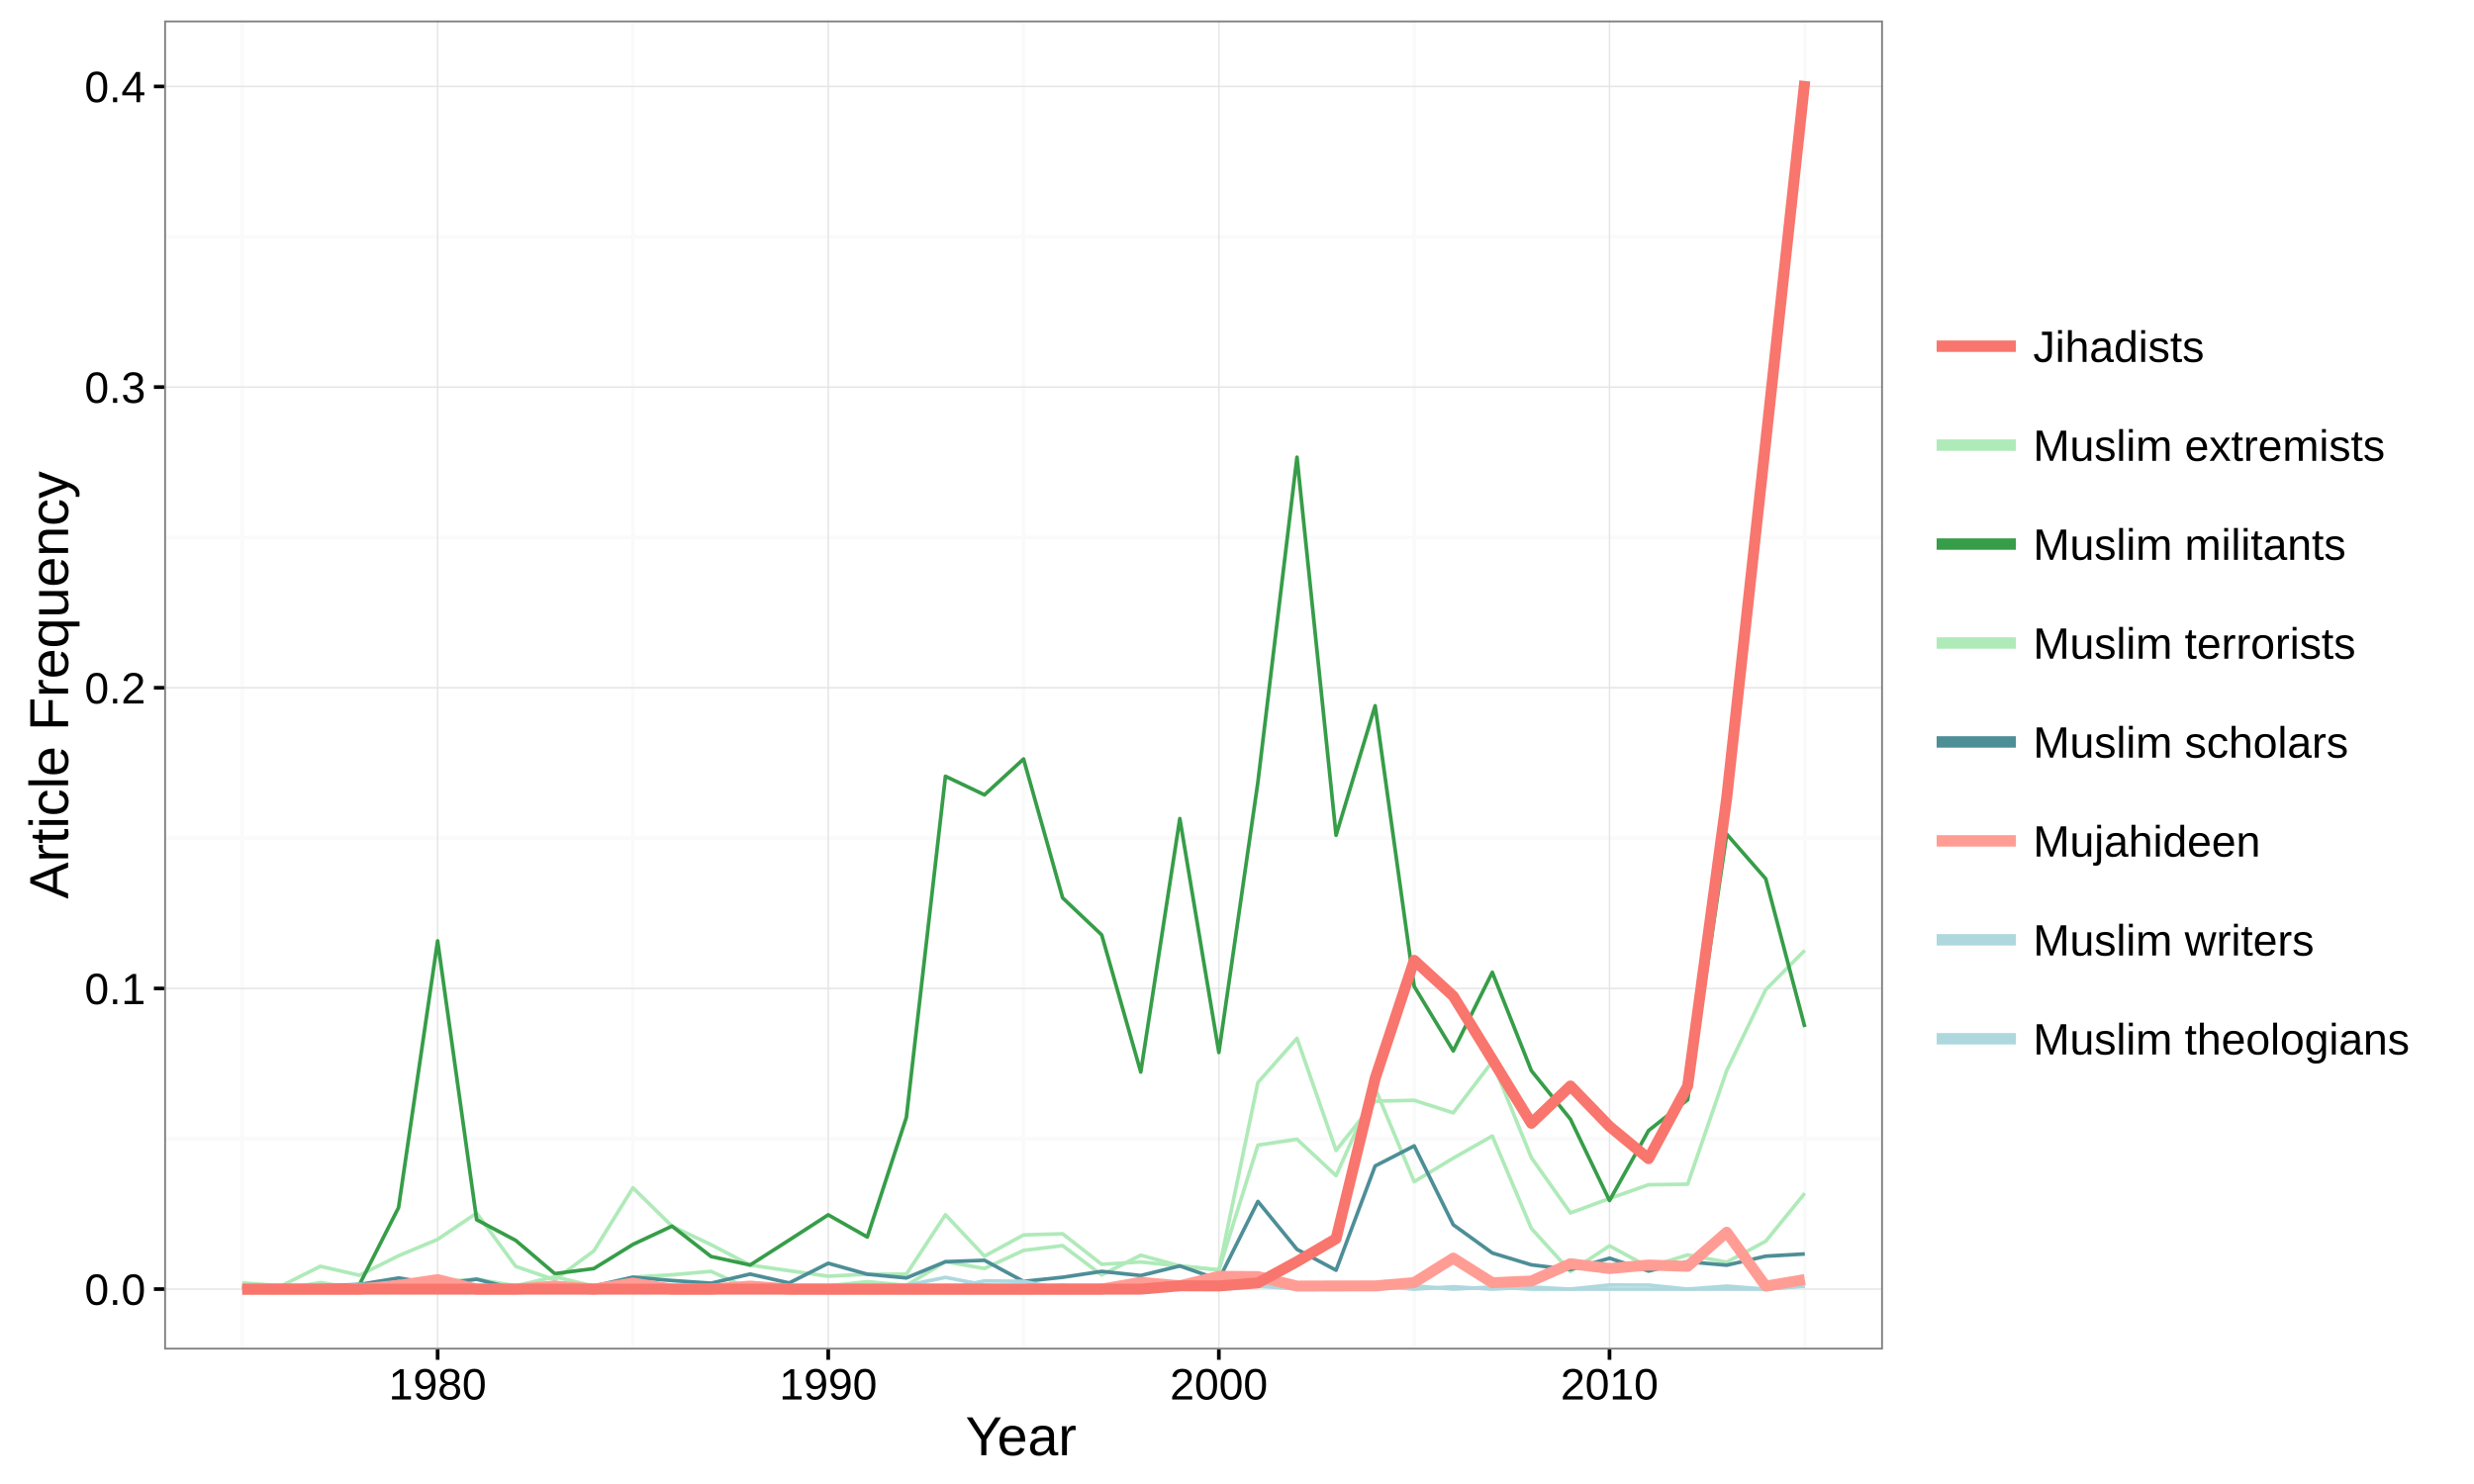
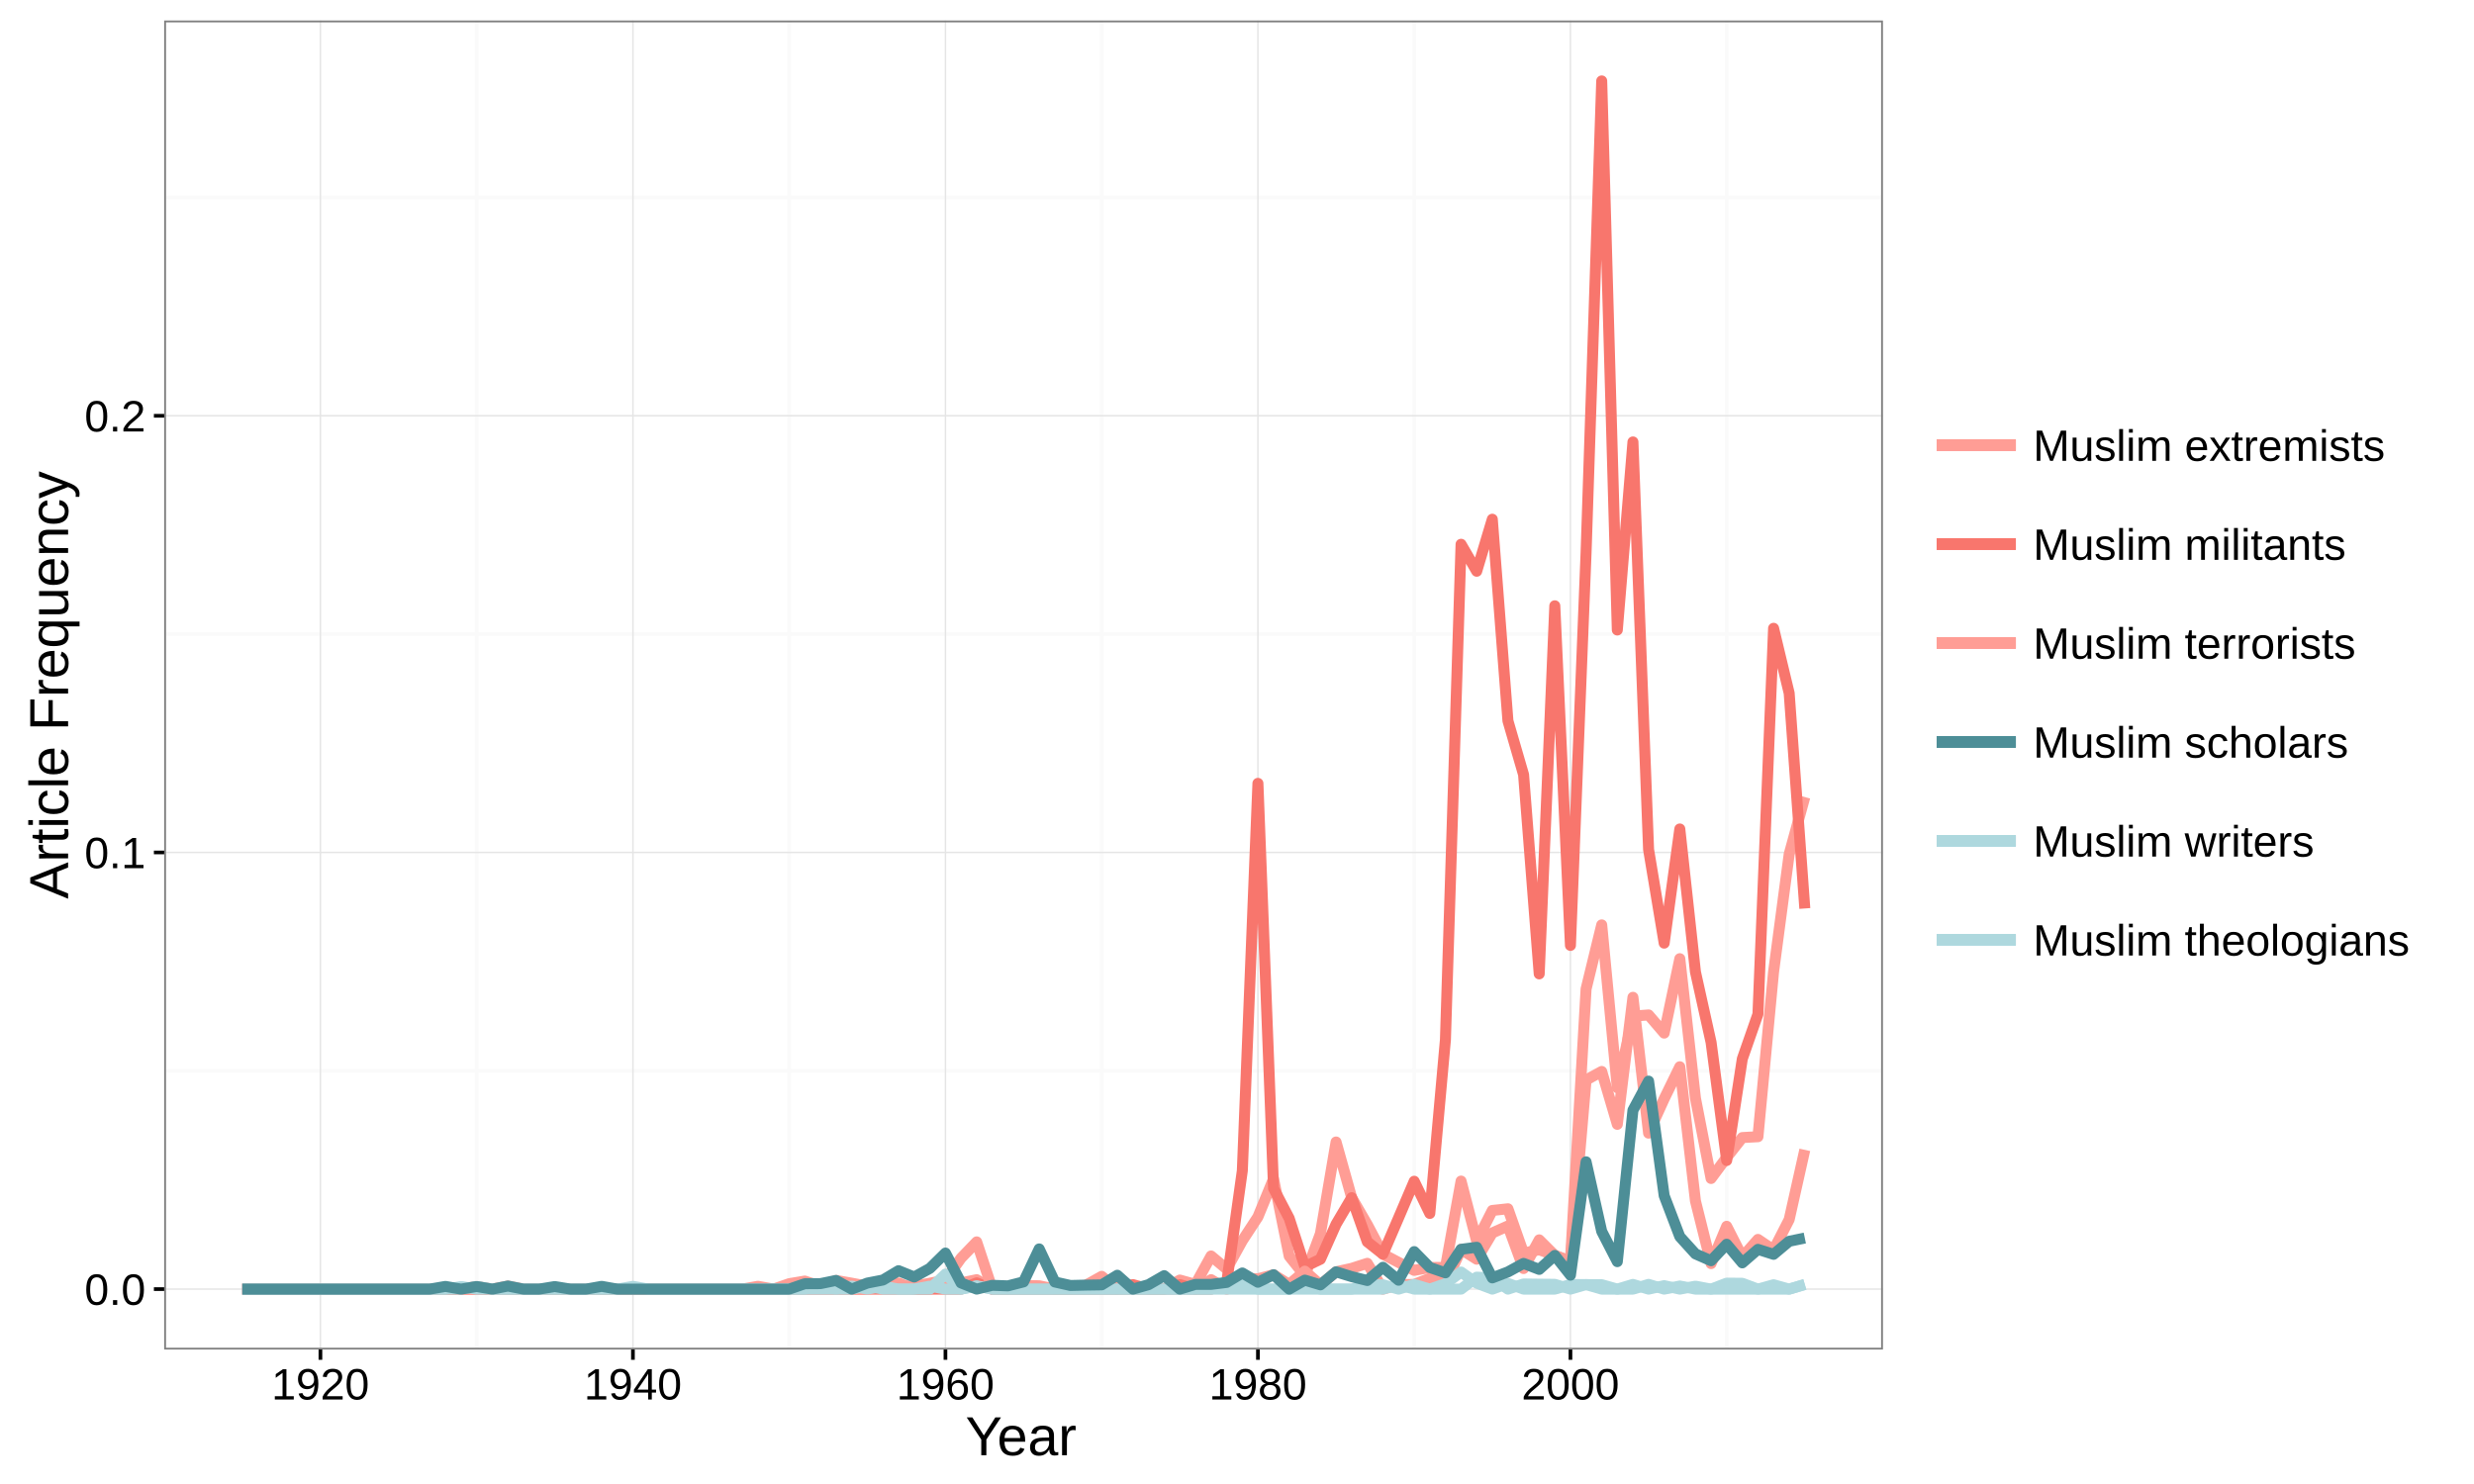
<svg xmlns="http://www.w3.org/2000/svg" viewBox="0 0 720.00 432.00">
  <defs>
    <style type="text/css">
    line, polyline, path, rect, circle {
      fill: none;
      stroke: #000000;
      stroke-linecap: round;
      stroke-linejoin: round;
      stroke-miterlimit: 10.00;
    }
  </style>
  </defs>
  <rect width="100%" height="100%" style="stroke: none; fill: #FFFFFF;" />
  <rect x="0.00" y="0.00" width="720.00" height="432.00" style="stroke-width: 1.07; stroke: #FFFFFF; fill: #FFFFFF;" />
  <defs>
    <clipPath id="cp1">
      <rect x="47.78" y="5.98" width="500.21" height="386.88" />
    </clipPath>
  </defs>
  <rect x="47.78" y="5.98" width="500.21" height="386.88" style="stroke-width: 1.07; stroke: none; fill: #FFFFFF;" clip-path="url(#cp1)" />
-   <polyline points="47.78,331.50 547.99,331.50 " style="stroke-width: 1.07; stroke: #FAFAFA; stroke-linecap: butt;" clip-path="url(#cp1)" />
-   <polyline points="47.78,243.98 547.99,243.98 " style="stroke-width: 1.07; stroke: #FAFAFA; stroke-linecap: butt;" clip-path="url(#cp1)" />
-   <polyline points="47.78,156.45 547.99,156.45 " style="stroke-width: 1.07; stroke: #FAFAFA; stroke-linecap: butt;" clip-path="url(#cp1)" />
-   <polyline points="47.78,68.92 547.99,68.92 " style="stroke-width: 1.07; stroke: #FAFAFA; stroke-linecap: butt;" clip-path="url(#cp1)" />
-   <polyline points="70.51,392.85 70.51,5.98 " style="stroke-width: 1.07; stroke: #FAFAFA; stroke-linecap: butt;" clip-path="url(#cp1)" />
-   <polyline points="184.20,392.85 184.20,5.98 " style="stroke-width: 1.07; stroke: #FAFAFA; stroke-linecap: butt;" clip-path="url(#cp1)" />
-   <polyline points="297.88,392.85 297.88,5.98 " style="stroke-width: 1.07; stroke: #FAFAFA; stroke-linecap: butt;" clip-path="url(#cp1)" />
+   <polyline points="47.78,311.71 547.99,311.71 " style="stroke-width: 1.07; stroke: #FAFAFA; stroke-linecap: butt;" clip-path="url(#cp1)" />
+   <polyline points="47.78,184.59 547.99,184.59 " style="stroke-width: 1.07; stroke: #FAFAFA; stroke-linecap: butt;" clip-path="url(#cp1)" />
+   <polyline points="47.78,57.47 547.99,57.47 " style="stroke-width: 1.07; stroke: #FAFAFA; stroke-linecap: butt;" clip-path="url(#cp1)" />
+   <polyline points="47.78,392.85 47.78,5.98 " style="stroke-width: 1.07; stroke: #FAFAFA; stroke-linecap: butt;" clip-path="url(#cp1)" />
+   <polyline points="138.72,392.85 138.72,5.98 " style="stroke-width: 1.07; stroke: #FAFAFA; stroke-linecap: butt;" clip-path="url(#cp1)" />
+   <polyline points="229.67,392.85 229.67,5.98 " style="stroke-width: 1.07; stroke: #FAFAFA; stroke-linecap: butt;" clip-path="url(#cp1)" />
+   <polyline points="320.62,392.85 320.62,5.98 " style="stroke-width: 1.07; stroke: #FAFAFA; stroke-linecap: butt;" clip-path="url(#cp1)" />
  <polyline points="411.57,392.85 411.57,5.98 " style="stroke-width: 1.07; stroke: #FAFAFA; stroke-linecap: butt;" clip-path="url(#cp1)" />
-   <polyline points="525.25,392.85 525.25,5.98 " style="stroke-width: 1.07; stroke: #FAFAFA; stroke-linecap: butt;" clip-path="url(#cp1)" />
+   <polyline points="502.51,392.85 502.51,5.98 " style="stroke-width: 1.07; stroke: #FAFAFA; stroke-linecap: butt;" clip-path="url(#cp1)" />
+   <polyline points="547.99,392.85 547.99,5.98 " style="stroke-width: 1.07; stroke: #FAFAFA; stroke-linecap: butt;" clip-path="url(#cp1)" />
  <polyline points="47.78,375.27 547.99,375.27 " style="stroke-width: 0.43; stroke: #E5E5E5; stroke-linecap: butt;" clip-path="url(#cp1)" />
-   <polyline points="47.78,287.74 547.99,287.74 " style="stroke-width: 0.43; stroke: #E5E5E5; stroke-linecap: butt;" clip-path="url(#cp1)" />
-   <polyline points="47.78,200.21 547.99,200.21 " style="stroke-width: 0.43; stroke: #E5E5E5; stroke-linecap: butt;" clip-path="url(#cp1)" />
-   <polyline points="47.78,112.68 547.99,112.68 " style="stroke-width: 0.43; stroke: #E5E5E5; stroke-linecap: butt;" clip-path="url(#cp1)" />
-   <polyline points="47.78,25.16 547.99,25.16 " style="stroke-width: 0.43; stroke: #E5E5E5; stroke-linecap: butt;" clip-path="url(#cp1)" />
-   <polyline points="127.36,392.85 127.36,5.98 " style="stroke-width: 0.43; stroke: #E5E5E5; stroke-linecap: butt;" clip-path="url(#cp1)" />
-   <polyline points="241.04,392.85 241.04,5.98 " style="stroke-width: 0.43; stroke: #E5E5E5; stroke-linecap: butt;" clip-path="url(#cp1)" />
-   <polyline points="354.72,392.85 354.72,5.98 " style="stroke-width: 0.43; stroke: #E5E5E5; stroke-linecap: butt;" clip-path="url(#cp1)" />
-   <polyline points="468.41,392.85 468.41,5.98 " style="stroke-width: 0.43; stroke: #E5E5E5; stroke-linecap: butt;" clip-path="url(#cp1)" />
-   <polyline points="70.51,373.45 81.88,374.32 93.25,368.63 104.62,371.24 115.99,365.56 127.36,360.79 138.72,353.15 150.09,368.65 161.46,372.57 172.83,364.14 184.20,345.78 195.57,356.94 206.94,362.34 218.30,368.26 229.67,369.91 241.04,371.51 252.41,370.93 263.78,370.92 275.15,353.62 286.51,365.68 297.88,359.50 309.25,359.16 320.62,368.05 331.99,367.37 343.36,368.52 354.72,369.68 366.09,315.12 377.46,302.26 388.83,334.90 400.20,320.55 411.57,320.31 422.94,323.95 434.30,309.04 445.67,337.00 457.04,353.09 468.41,348.88 479.78,344.89 491.15,344.72 502.51,311.66 513.88,288.09 525.25,276.64 " style="stroke-width: 1.07; stroke: #AFEAB9; stroke-linecap: butt;" clip-path="url(#cp1)" />
-   <polyline points="70.51,374.36 81.88,375.27 93.25,375.27 104.62,373.92 115.99,351.54 127.36,273.90 138.72,355.07 150.09,361.09 161.46,370.77 172.83,369.28 184.20,362.26 195.57,356.94 206.94,365.78 218.30,368.26 229.67,360.99 241.04,353.65 252.41,360.10 263.78,325.26 275.15,225.98 286.51,231.38 297.88,220.95 309.25,261.37 320.62,272.15 331.99,312.08 343.36,238.30 354.72,306.37 366.09,227.63 377.46,133.10 388.83,243.15 400.20,205.46 411.57,287.15 422.94,305.92 434.30,283.04 445.67,311.69 457.04,325.80 468.41,349.48 479.78,329.11 491.15,320.14 502.51,242.82 513.88,255.83 525.25,298.97 " style="stroke-width: 1.07; stroke: #369D48; stroke-linecap: butt;" clip-path="url(#cp1)" />
-   <polyline points="70.51,375.27 81.88,375.27 93.25,373.37 104.62,375.27 115.99,373.11 127.36,373.20 138.72,372.38 150.09,374.32 161.46,371.67 172.83,374.41 184.20,371.80 195.57,371.10 206.94,370.10 218.30,375.27 229.67,374.38 241.04,374.33 252.41,373.10 263.78,374.18 275.15,367.29 286.51,369.27 297.88,364.00 309.25,362.61 320.62,371.14 331.99,365.40 343.36,368.52 354.72,369.68 366.09,333.35 377.46,331.64 388.83,342.24 400.20,316.78 411.57,344.00 422.94,337.13 434.30,330.70 445.67,357.61 457.04,370.15 468.41,362.67 479.78,368.84 491.15,365.31 502.51,367.43 513.88,361.32 525.25,347.36 " style="stroke-width: 1.07; stroke: #AFEAB9; stroke-linecap: butt;" clip-path="url(#cp1)" />
-   <polyline points="70.51,375.27 81.88,374.32 93.25,374.32 104.62,373.92 115.99,372.03 127.36,373.89 138.72,372.38 150.09,375.27 161.46,373.47 172.83,374.41 184.20,371.80 195.57,372.77 206.94,373.54 218.30,370.89 229.67,373.48 241.04,367.75 252.41,370.93 263.78,372.01 275.15,367.29 286.51,366.88 297.88,373.02 309.25,371.82 320.62,370.11 331.99,371.32 343.36,368.52 354.72,372.48 366.09,349.75 377.46,363.69 388.83,369.76 400.20,339.42 411.57,333.58 422.94,356.54 434.30,364.75 445.67,368.20 457.04,369.58 468.41,366.27 479.78,370.01 491.15,367.30 502.51,368.30 513.88,365.68 525.25,365.03 " style="stroke-width: 1.07; stroke: #4D8E97; stroke-linecap: butt;" clip-path="url(#cp1)" />
-   <polyline points="70.51,375.27 81.88,375.27 93.25,375.27 104.62,373.92 115.99,374.19 127.36,375.27 138.72,375.27 150.09,375.27 161.46,374.37 172.83,375.27 184.20,375.27 195.57,375.27 206.94,374.41 218.30,374.39 229.67,375.27 241.04,374.33 252.41,375.27 263.78,375.27 275.15,375.27 286.51,372.87 297.88,373.02 309.25,375.27 320.62,374.24 331.99,374.28 343.36,374.30 354.72,375.27 366.09,374.36 377.46,374.38 388.83,375.27 400.20,374.33 411.57,375.27 422.94,374.58 434.30,375.27 445.67,374.68 457.04,375.27 468.41,375.27 479.78,375.27 491.15,375.27 502.51,374.40 513.88,375.27 525.25,374.34 " style="stroke-width: 1.07; stroke: #AED8DE; stroke-linecap: butt;" clip-path="url(#cp1)" />
-   <polyline points="70.51,375.27 81.88,375.27 93.25,375.27 104.62,375.27 115.99,375.27 127.36,375.27 138.72,375.27 150.09,375.27 161.46,375.27 172.83,375.27 184.20,375.27 195.57,375.27 206.94,375.27 218.30,375.27 229.67,374.38 241.04,375.27 252.41,375.27 263.78,374.18 275.15,371.85 286.51,374.07 297.88,375.27 309.25,374.12 320.62,375.27 331.99,375.27 343.36,375.27 354.72,374.34 366.09,374.36 377.46,375.27 388.83,375.27 400.20,375.27 411.57,374.32 422.94,375.27 434.30,374.65 445.67,375.27 457.04,375.27 468.41,374.07 479.78,374.10 491.15,375.27 502.51,375.27 513.88,375.27 525.25,374.34 " style="stroke-width: 1.07; stroke: #AED8DE; stroke-linecap: butt;" clip-path="url(#cp1)" />
-   <polyline points="70.51,375.27 81.88,375.27 93.25,375.27 104.62,375.27 115.99,374.19 127.36,372.51 138.72,375.27 150.09,375.27 161.46,374.37 172.83,375.27 184.20,373.53 195.57,375.27 206.94,375.27 218.30,374.39 229.67,375.27 241.04,375.27 252.41,375.27 263.78,375.27 275.15,375.27 286.51,375.27 297.88,375.27 309.25,375.27 320.62,375.27 331.99,373.29 343.36,374.30 354.72,371.54 366.09,371.62 377.46,374.38 388.83,374.35 400.20,374.33 411.57,373.37 422.94,366.25 434.30,373.41 445.67,372.91 457.04,367.88 468.41,369.27 479.78,368.26 491.15,368.63 502.51,358.71 513.88,374.40 525.25,372.48 " style="stroke-width: 3.20; stroke: #FF9D95; stroke-linecap: butt;" clip-path="url(#cp1)" />
-   <polyline points="70.51,375.27 81.88,375.27 93.25,375.27 104.62,375.27 115.99,375.27 127.36,375.27 138.72,375.27 150.09,375.27 161.46,375.27 172.83,375.27 184.20,375.27 195.57,375.27 206.94,375.27 218.30,375.27 229.67,375.27 241.04,375.27 252.41,375.27 263.78,375.27 275.15,375.27 286.51,375.27 297.88,375.27 309.25,375.27 320.62,375.27 331.99,375.27 343.36,374.30 354.72,374.34 366.09,373.45 377.46,367.26 388.83,360.59 400.20,313.95 411.57,279.57 422.94,289.97 434.30,308.42 445.67,327.00 457.04,316.14 468.41,327.89 479.78,337.29 491.15,316.16 502.51,232.36 513.88,128.54 525.25,23.56 " style="stroke-width: 3.20; stroke: #F8766D; stroke-linecap: butt;" clip-path="url(#cp1)" />
+   <polyline points="47.78,248.15 547.99,248.15 " style="stroke-width: 0.43; stroke: #E5E5E5; stroke-linecap: butt;" clip-path="url(#cp1)" />
+   <polyline points="47.78,121.03 547.99,121.03 " style="stroke-width: 0.43; stroke: #E5E5E5; stroke-linecap: butt;" clip-path="url(#cp1)" />
+   <polyline points="93.25,392.85 93.25,5.98 " style="stroke-width: 0.43; stroke: #E5E5E5; stroke-linecap: butt;" clip-path="url(#cp1)" />
+   <polyline points="184.20,392.85 184.20,5.98 " style="stroke-width: 0.43; stroke: #E5E5E5; stroke-linecap: butt;" clip-path="url(#cp1)" />
+   <polyline points="275.15,392.85 275.15,5.98 " style="stroke-width: 0.43; stroke: #E5E5E5; stroke-linecap: butt;" clip-path="url(#cp1)" />
+   <polyline points="366.09,392.85 366.09,5.98 " style="stroke-width: 0.43; stroke: #E5E5E5; stroke-linecap: butt;" clip-path="url(#cp1)" />
+   <polyline points="457.04,392.85 457.04,5.98 " style="stroke-width: 0.43; stroke: #E5E5E5; stroke-linecap: butt;" clip-path="url(#cp1)" />
+   <polyline points="70.51,375.27 75.06,375.27 79.61,375.27 84.16,375.27 88.70,375.27 93.25,375.27 97.80,375.27 102.35,375.27 106.89,375.27 111.44,375.27 115.99,375.27 120.54,375.27 125.08,375.27 129.63,375.27 134.18,375.27 138.72,374.51 143.27,375.27 147.82,374.37 152.37,375.27 156.91,375.27 161.46,375.27 166.01,375.27 170.56,375.27 175.10,375.27 179.65,375.27 184.20,375.27 188.75,375.27 193.29,375.27 197.84,375.27 202.39,375.27 206.94,375.27 211.48,375.27 216.03,375.27 220.58,374.44 225.12,375.27 229.67,373.69 234.22,372.92 238.77,374.47 243.31,372.74 247.86,373.54 252.41,374.39 256.96,373.50 261.50,373.48 266.05,375.27 270.60,375.27 275.15,373.52 279.69,373.46 284.24,372.52 288.79,375.27 293.34,375.27 297.88,374.21 302.43,374.29 306.98,375.27 311.52,375.27 316.07,374.10 320.62,371.55 325.17,375.27 329.71,375.27 334.26,375.27 338.81,375.27 343.36,372.63 347.90,373.89 352.45,365.62 357.00,369.41 361.55,361.17 366.09,354.24 370.64,343.15 375.19,365.66 379.74,371.35 384.28,359.11 388.83,332.44 393.38,348.65 397.92,356.49 402.47,365.09 407.02,367.49 411.57,369.81 416.11,368.97 420.66,368.95 425.21,343.82 429.76,361.34 434.30,352.37 438.85,351.88 443.40,364.79 447.95,363.80 452.49,365.46 457.04,367.16 461.59,287.91 466.14,269.24 470.68,316.64 475.23,295.80 479.78,295.45 484.32,300.74 488.87,279.08 493.42,319.69 497.97,343.06 502.51,336.94 507.06,331.15 511.61,330.90 516.16,282.88 520.70,248.65 525.25,232.03 " style="stroke-width: 3.20; stroke: #FF9D95; stroke-linecap: butt;" clip-path="url(#cp1)" />
+   <polyline points="70.51,375.27 75.06,375.27 79.61,375.27 84.16,375.27 88.70,375.27 93.25,375.27 97.80,375.27 102.35,375.27 106.89,375.27 111.44,375.27 115.99,375.27 120.54,375.27 125.08,375.27 129.63,375.27 134.18,375.27 138.72,375.27 143.27,375.27 147.82,375.27 152.37,375.27 156.91,375.27 161.46,375.27 166.01,375.27 170.56,375.27 175.10,375.27 179.65,375.27 184.20,375.27 188.75,375.27 193.29,375.27 197.84,375.27 202.39,375.27 206.94,375.27 211.48,375.27 216.03,375.27 220.58,375.27 225.12,375.27 229.67,375.27 234.22,375.27 238.77,375.27 243.31,375.27 247.86,375.27 252.41,375.27 256.96,375.27 261.50,375.27 266.05,375.27 270.60,375.27 275.15,375.27 279.69,375.27 284.24,373.44 288.79,375.27 293.34,375.27 297.88,375.27 302.43,375.27 306.98,375.27 311.52,375.27 316.07,375.27 320.62,375.27 325.17,375.27 329.71,373.95 334.26,375.27 338.81,375.27 343.36,373.95 347.90,375.27 352.45,375.27 357.00,373.32 361.55,340.80 366.09,228.04 370.64,345.94 375.19,354.67 379.74,368.73 384.28,366.57 388.83,356.37 393.38,348.65 397.92,361.49 402.47,365.09 407.02,354.52 411.57,343.87 416.11,353.24 420.66,302.64 425.21,158.44 429.76,166.29 434.30,151.15 438.85,209.85 443.40,225.51 447.95,283.50 452.49,176.35 457.04,275.21 461.59,160.85 466.14,23.56 470.68,183.39 475.23,128.65 479.78,247.29 484.32,274.55 488.87,241.32 493.42,282.93 497.97,303.43 502.51,337.82 507.06,308.24 511.61,295.21 516.16,182.90 520.70,201.80 525.25,264.46 " style="stroke-width: 3.20; stroke: #F8766D; stroke-linecap: butt;" clip-path="url(#cp1)" />
+   <polyline points="70.51,375.27 75.06,375.27 79.61,375.27 84.16,375.27 88.70,375.27 93.25,375.27 97.80,375.27 102.35,375.27 106.89,375.27 111.44,375.27 115.99,375.27 120.54,375.27 125.08,375.27 129.63,375.27 134.18,375.27 138.72,375.27 143.27,375.27 147.82,375.27 152.37,375.27 156.91,375.27 161.46,375.27 166.01,375.27 170.56,375.27 175.10,375.27 179.65,375.27 184.20,375.27 188.75,375.27 193.29,375.27 197.84,375.27 202.39,375.27 206.94,375.27 211.48,375.27 216.03,375.27 220.58,375.27 225.12,375.27 229.67,375.27 234.22,375.27 238.77,373.67 243.31,374.43 247.86,375.27 252.41,375.27 256.96,374.39 261.50,374.37 266.05,374.39 270.60,373.55 275.15,372.64 279.69,366.25 284.24,361.52 288.79,375.27 293.34,375.27 297.88,375.27 302.43,375.27 306.98,375.27 311.52,375.27 316.07,375.27 320.62,375.27 325.17,375.27 329.71,375.27 334.26,375.27 338.81,375.27 343.36,375.27 347.90,375.27 352.45,372.51 357.00,375.27 361.55,372.14 366.09,372.26 370.64,371.08 375.19,373.90 379.74,370.04 384.28,374.03 388.83,370.23 393.38,369.22 397.92,367.76 402.47,375.27 407.02,373.97 411.57,373.90 416.11,372.12 420.66,373.69 425.21,363.68 429.76,366.56 434.30,358.91 438.85,356.89 443.40,369.28 447.95,360.93 452.49,365.46 457.04,367.16 461.59,314.39 466.14,311.91 470.68,327.30 475.23,290.32 479.78,329.86 484.32,319.87 488.87,310.54 493.42,349.62 497.97,367.84 502.51,356.98 507.06,365.93 511.61,360.80 516.16,363.88 520.70,355.01 525.25,334.73 " style="stroke-width: 3.20; stroke: #FF9D95; stroke-linecap: butt;" clip-path="url(#cp1)" />
+   <polyline points="70.51,375.27 75.06,375.27 79.61,375.27 84.16,375.27 88.70,375.27 93.25,375.27 97.80,375.27 102.35,375.27 106.89,375.27 111.44,375.27 115.99,375.27 120.54,375.27 125.08,375.27 129.63,375.27 134.18,375.27 138.72,374.51 143.27,375.27 147.82,375.27 152.37,375.27 156.91,375.27 161.46,375.27 166.01,375.27 170.56,375.27 175.10,375.27 179.65,375.27 184.20,374.46 188.75,375.27 193.29,375.27 197.84,375.27 202.39,375.27 206.94,375.27 211.48,375.27 216.03,375.27 220.58,375.27 225.12,375.27 229.67,375.27 234.22,375.27 238.77,374.47 243.31,375.27 247.86,374.40 252.41,375.27 256.96,374.39 261.50,375.27 266.05,375.27 270.60,375.27 275.15,370.90 279.69,375.27 284.24,374.35 288.79,375.27 293.34,375.27 297.88,375.27 302.43,375.27 306.98,375.27 311.52,375.27 316.07,375.27 320.62,375.27 325.17,375.27 329.71,375.27 334.26,375.27 338.81,375.27 343.36,375.27 347.90,375.27 352.45,375.27 357.00,373.32 361.55,373.70 366.09,375.27 370.64,375.27 375.19,375.27 379.74,373.96 384.28,375.27 388.83,375.27 393.38,375.27 397.92,374.02 402.47,374.00 407.02,375.27 411.57,373.90 416.11,375.27 420.66,375.27 425.21,375.27 429.76,371.79 434.30,372.00 438.85,375.27 443.40,373.77 447.95,373.83 452.49,373.87 457.04,375.27 461.59,373.95 466.14,373.98 470.68,375.27 475.23,373.90 479.78,375.27 484.32,374.26 488.87,375.27 493.42,374.41 497.97,375.27 502.51,375.27 507.06,375.27 511.61,375.27 516.16,374.00 520.70,375.27 525.25,373.92 " style="stroke-width: 3.20; stroke: #AED8DE; stroke-linecap: butt;" clip-path="url(#cp1)" />
+   <polyline points="70.51,375.27 75.06,375.27 79.61,375.27 84.16,375.27 88.70,375.27 93.25,375.27 97.80,375.27 102.35,375.27 106.89,375.27 111.44,375.27 115.99,375.27 120.54,375.27 125.08,375.27 129.63,375.27 134.18,374.51 138.72,375.27 143.27,375.27 147.82,375.27 152.37,375.27 156.91,375.27 161.46,375.27 166.01,375.27 170.56,375.27 175.10,375.27 179.65,375.27 184.20,375.27 188.75,375.27 193.29,375.27 197.84,375.27 202.39,375.27 206.94,375.27 211.48,375.27 216.03,375.27 220.58,375.27 225.12,375.27 229.67,375.27 234.22,375.27 238.77,375.27 243.31,375.27 247.86,375.27 252.41,374.39 256.96,375.27 261.50,375.27 266.05,375.27 270.60,374.41 275.15,375.27 279.69,375.27 284.24,374.35 288.79,375.27 293.34,375.27 297.88,375.27 302.43,375.27 306.98,375.27 311.52,375.27 316.07,375.27 320.62,375.27 325.17,375.27 329.71,375.27 334.26,375.27 338.81,375.27 343.36,375.27 347.90,375.27 352.45,375.27 357.00,375.27 361.55,375.27 366.09,375.27 370.64,375.27 375.19,375.27 379.74,375.27 384.28,375.27 388.83,375.27 393.38,375.27 397.92,375.27 402.47,375.27 407.02,373.97 411.57,375.27 416.11,375.27 420.66,373.69 425.21,370.30 429.76,373.53 434.30,375.27 438.85,373.60 443.40,375.27 447.95,375.27 452.49,375.27 457.04,373.92 461.59,373.95 466.14,375.27 470.68,375.27 475.23,375.27 479.78,373.89 484.32,375.27 488.87,374.37 493.42,375.27 497.97,375.27 502.51,373.53 507.06,373.57 511.61,375.27 516.16,375.27 520.70,375.27 525.25,373.92 " style="stroke-width: 3.20; stroke: #AED8DE; stroke-linecap: butt;" clip-path="url(#cp1)" />
+   <polyline points="70.51,375.27 75.06,375.27 79.61,375.27 84.16,375.27 88.70,375.27 93.25,375.27 97.80,375.27 102.35,375.27 106.89,375.27 111.44,375.27 115.99,375.27 120.54,375.27 125.08,375.27 129.63,374.48 134.18,375.27 138.72,374.51 143.27,375.27 147.82,374.37 152.37,375.27 156.91,375.27 161.46,374.52 166.01,375.27 170.56,375.27 175.10,374.46 179.65,375.27 184.20,375.27 188.75,375.27 193.29,375.27 197.84,375.27 202.39,375.27 206.94,375.27 211.48,375.27 216.03,375.27 220.58,375.27 225.12,375.27 229.67,375.27 234.22,373.70 238.77,373.67 243.31,372.74 247.86,375.27 252.41,373.51 256.96,372.62 261.50,369.90 266.05,371.74 270.60,369.24 275.15,364.77 279.69,373.46 284.24,375.27 288.79,374.16 293.34,374.32 297.88,373.16 302.43,363.57 306.98,373.19 311.52,374.21 316.07,374.10 320.62,374.03 325.17,371.23 329.71,375.27 334.26,373.97 338.81,371.35 343.36,375.27 347.90,373.89 352.45,373.89 357.00,373.32 361.55,370.57 366.09,373.27 370.64,371.08 375.19,375.27 379.74,372.65 384.28,374.03 388.83,370.23 393.38,371.64 397.92,372.76 402.47,368.91 407.02,372.68 411.57,364.35 416.11,368.97 420.66,370.53 425.21,363.68 429.76,363.08 434.30,372.00 438.85,370.26 443.40,367.78 447.95,369.53 452.49,365.46 457.04,371.21 461.59,338.21 466.14,358.46 470.68,367.27 475.23,323.20 479.78,314.72 484.32,348.07 488.87,359.99 493.42,365.01 497.97,367.01 502.51,362.20 507.06,367.63 511.61,363.69 516.16,365.14 520.70,361.34 525.25,360.40 " style="stroke-width: 3.20; stroke: #4D8E97; stroke-linecap: butt;" clip-path="url(#cp1)" />
  <rect x="47.78" y="5.98" width="500.21" height="386.88" style="stroke-width: 1.07; stroke: #7F7F7F;" clip-path="url(#cp1)" />
  <defs>
    <clipPath id="cp2">
      <rect x="0.00" y="0.00" width="720.00" height="432.00" />
    </clipPath>
  </defs>
  <g clip-path="url(#cp2)">
    <text x="24.60" y="379.85" style="font-size: 9.60pt; font-family: Arial;">0.0</text>
  </g>
  <g clip-path="url(#cp2)">
-     <text x="24.60" y="292.32" style="font-size: 9.60pt; font-family: Arial;">0.1</text>
+     <text x="24.60" y="252.73" style="font-size: 9.60pt; font-family: Arial;">0.1</text>
  </g>
  <g clip-path="url(#cp2)">
-     <text x="24.60" y="204.79" style="font-size: 9.60pt; font-family: Arial;">0.2</text>
+     <text x="24.60" y="125.61" style="font-size: 9.60pt; font-family: Arial;">0.2</text>
+   </g>
+   <polyline points="44.79,375.27 47.78,375.27 " style="stroke-width: 1.07; stroke-linecap: butt;" clip-path="url(#cp2)" />
+   <polyline points="44.79,248.15 47.78,248.15 " style="stroke-width: 1.07; stroke-linecap: butt;" clip-path="url(#cp2)" />
+   <polyline points="44.79,121.03 47.78,121.03 " style="stroke-width: 1.07; stroke-linecap: butt;" clip-path="url(#cp2)" />
+   <polyline points="93.25,395.84 93.25,392.85 " style="stroke-width: 1.07; stroke-linecap: butt;" clip-path="url(#cp2)" />
+   <polyline points="184.20,395.84 184.20,392.85 " style="stroke-width: 1.07; stroke-linecap: butt;" clip-path="url(#cp2)" />
+   <polyline points="275.15,395.84 275.15,392.85 " style="stroke-width: 1.07; stroke-linecap: butt;" clip-path="url(#cp2)" />
+   <polyline points="366.09,395.84 366.09,392.85 " style="stroke-width: 1.07; stroke-linecap: butt;" clip-path="url(#cp2)" />
+   <polyline points="457.04,395.84 457.04,392.85 " style="stroke-width: 1.07; stroke-linecap: butt;" clip-path="url(#cp2)" />
+   <g clip-path="url(#cp2)">
+     <text x="79.01" y="407.40" style="font-size: 9.60pt; font-family: Arial;">1920</text>
  </g>
  <g clip-path="url(#cp2)">
-     <text x="24.60" y="117.27" style="font-size: 9.60pt; font-family: Arial;">0.3</text>
+     <text x="169.96" y="407.40" style="font-size: 9.60pt; font-family: Arial;">1940</text>
  </g>
  <g clip-path="url(#cp2)">
-     <text x="24.60" y="29.74" style="font-size: 9.60pt; font-family: Arial;">0.4</text>
-   </g>
-   <polyline points="44.79,375.27 47.78,375.27 " style="stroke-width: 1.07; stroke-linecap: butt;" clip-path="url(#cp2)" />
-   <polyline points="44.79,287.74 47.78,287.74 " style="stroke-width: 1.07; stroke-linecap: butt;" clip-path="url(#cp2)" />
-   <polyline points="44.79,200.21 47.78,200.21 " style="stroke-width: 1.07; stroke-linecap: butt;" clip-path="url(#cp2)" />
-   <polyline points="44.79,112.68 47.78,112.68 " style="stroke-width: 1.07; stroke-linecap: butt;" clip-path="url(#cp2)" />
-   <polyline points="44.79,25.16 47.78,25.16 " style="stroke-width: 1.07; stroke-linecap: butt;" clip-path="url(#cp2)" />
-   <polyline points="127.36,395.84 127.36,392.85 " style="stroke-width: 1.07; stroke-linecap: butt;" clip-path="url(#cp2)" />
-   <polyline points="241.04,395.84 241.04,392.85 " style="stroke-width: 1.07; stroke-linecap: butt;" clip-path="url(#cp2)" />
-   <polyline points="354.72,395.84 354.72,392.85 " style="stroke-width: 1.07; stroke-linecap: butt;" clip-path="url(#cp2)" />
-   <polyline points="468.41,395.84 468.41,392.85 " style="stroke-width: 1.07; stroke-linecap: butt;" clip-path="url(#cp2)" />
-   <g clip-path="url(#cp2)">
-     <text x="113.12" y="407.40" style="font-size: 9.60pt; font-family: Arial;">1980</text>
+     <text x="260.91" y="407.40" style="font-size: 9.60pt; font-family: Arial;">1960</text>
  </g>
  <g clip-path="url(#cp2)">
-     <text x="226.80" y="407.40" style="font-size: 9.60pt; font-family: Arial;">1990</text>
+     <text x="351.86" y="407.40" style="font-size: 9.60pt; font-family: Arial;">1980</text>
  </g>
  <g clip-path="url(#cp2)">
-     <text x="340.49" y="407.40" style="font-size: 9.60pt; font-family: Arial;">2000</text>
-   </g>
-   <g clip-path="url(#cp2)">
-     <text x="454.17" y="407.40" style="font-size: 9.60pt; font-family: Arial;">2010</text>
+     <text x="442.80" y="407.40" style="font-size: 9.60pt; font-family: Arial;">2000</text>
  </g>
  <g clip-path="url(#cp2)">
    <text x="280.98" y="423.63" style="font-size: 12.00pt; font-family: Arial;">Year</text>
  </g>
  <g clip-path="url(#cp2)">
    <text transform="translate(19.82,261.66) rotate(-90)" style="font-size: 12.00pt; font-family: Arial;">Article Frequency</text>
  </g>
-   <rect x="556.49" y="77.80" width="149.03" height="243.22" style="stroke-width: 1.07; stroke: none; fill: #FFFFFF;" clip-path="url(#cp2)" />
-   <rect x="560.74" y="86.38" width="28.80" height="28.80" style="stroke-width: 6.40; stroke: none; fill: #FFFFFF;" clip-path="url(#cp2)" />
-   <line x1="563.62" y1="100.78" x2="586.66" y2="100.78" style="stroke-width: 1.07; stroke: #F8766D; stroke-linecap: butt;" clip-path="url(#cp2)" />
-   <line x1="563.62" y1="100.78" x2="586.66" y2="100.78" style="stroke-width: 1.07; stroke: #F8766D; stroke-linecap: butt;" clip-path="url(#cp2)" />
-   <line x1="563.62" y1="100.78" x2="586.66" y2="100.78" style="stroke-width: 1.07; stroke: #F8766D; stroke-linecap: butt;" clip-path="url(#cp2)" />
-   <line x1="563.62" y1="100.78" x2="586.66" y2="100.78" style="stroke-width: 1.07; stroke: #F8766D; stroke-linecap: butt;" clip-path="url(#cp2)" />
-   <line x1="563.62" y1="100.78" x2="586.66" y2="100.78" style="stroke-width: 1.07; stroke: #F8766D; stroke-linecap: butt;" clip-path="url(#cp2)" />
-   <line x1="563.62" y1="100.78" x2="586.66" y2="100.78" style="stroke-width: 1.07; stroke: #F8766D; stroke-linecap: butt;" clip-path="url(#cp2)" />
-   <line x1="563.62" y1="100.78" x2="586.66" y2="100.78" style="stroke-width: 3.20; stroke: #F8766D; stroke-linecap: butt;" clip-path="url(#cp2)" />
-   <line x1="563.62" y1="100.78" x2="586.66" y2="100.78" style="stroke-width: 3.20; stroke: #F8766D; stroke-linecap: butt;" clip-path="url(#cp2)" />
+   <rect x="556.49" y="106.60" width="149.03" height="185.62" style="stroke-width: 1.07; stroke: none; fill: #FFFFFF;" clip-path="url(#cp2)" />
  <rect x="560.74" y="115.18" width="28.80" height="28.80" style="stroke-width: 6.40; stroke: none; fill: #FFFFFF;" clip-path="url(#cp2)" />
-   <line x1="563.62" y1="129.58" x2="586.66" y2="129.58" style="stroke-width: 1.07; stroke: #AFEAB9; stroke-linecap: butt;" clip-path="url(#cp2)" />
-   <line x1="563.62" y1="129.58" x2="586.66" y2="129.58" style="stroke-width: 1.07; stroke: #AFEAB9; stroke-linecap: butt;" clip-path="url(#cp2)" />
-   <line x1="563.62" y1="129.58" x2="586.66" y2="129.58" style="stroke-width: 1.07; stroke: #AFEAB9; stroke-linecap: butt;" clip-path="url(#cp2)" />
-   <line x1="563.62" y1="129.58" x2="586.66" y2="129.58" style="stroke-width: 1.07; stroke: #AFEAB9; stroke-linecap: butt;" clip-path="url(#cp2)" />
-   <line x1="563.62" y1="129.58" x2="586.66" y2="129.58" style="stroke-width: 1.07; stroke: #AFEAB9; stroke-linecap: butt;" clip-path="url(#cp2)" />
-   <line x1="563.62" y1="129.58" x2="586.66" y2="129.58" style="stroke-width: 1.07; stroke: #AFEAB9; stroke-linecap: butt;" clip-path="url(#cp2)" />
-   <line x1="563.62" y1="129.58" x2="586.66" y2="129.58" style="stroke-width: 3.20; stroke: #AFEAB9; stroke-linecap: butt;" clip-path="url(#cp2)" />
-   <line x1="563.62" y1="129.58" x2="586.66" y2="129.58" style="stroke-width: 3.20; stroke: #AFEAB9; stroke-linecap: butt;" clip-path="url(#cp2)" />
+   <line x1="563.62" y1="129.58" x2="586.66" y2="129.58" style="stroke-width: 3.20; stroke: #FF9D95; stroke-linecap: butt;" clip-path="url(#cp2)" />
+   <line x1="563.62" y1="129.58" x2="586.66" y2="129.58" style="stroke-width: 3.20; stroke: #FF9D95; stroke-linecap: butt;" clip-path="url(#cp2)" />
+   <line x1="563.62" y1="129.58" x2="586.66" y2="129.58" style="stroke-width: 3.20; stroke: #FF9D95; stroke-linecap: butt;" clip-path="url(#cp2)" />
+   <line x1="563.62" y1="129.58" x2="586.66" y2="129.58" style="stroke-width: 3.20; stroke: #FF9D95; stroke-linecap: butt;" clip-path="url(#cp2)" />
+   <line x1="563.62" y1="129.58" x2="586.66" y2="129.58" style="stroke-width: 3.20; stroke: #FF9D95; stroke-linecap: butt;" clip-path="url(#cp2)" />
+   <line x1="563.62" y1="129.58" x2="586.66" y2="129.58" style="stroke-width: 3.20; stroke: #FF9D95; stroke-linecap: butt;" clip-path="url(#cp2)" />
  <rect x="560.74" y="143.98" width="28.80" height="28.80" style="stroke-width: 6.40; stroke: none; fill: #FFFFFF;" clip-path="url(#cp2)" />
-   <line x1="563.62" y1="158.38" x2="586.66" y2="158.38" style="stroke-width: 1.07; stroke: #369D48; stroke-linecap: butt;" clip-path="url(#cp2)" />
-   <line x1="563.62" y1="158.38" x2="586.66" y2="158.38" style="stroke-width: 1.07; stroke: #369D48; stroke-linecap: butt;" clip-path="url(#cp2)" />
-   <line x1="563.62" y1="158.38" x2="586.66" y2="158.38" style="stroke-width: 1.07; stroke: #369D48; stroke-linecap: butt;" clip-path="url(#cp2)" />
-   <line x1="563.62" y1="158.38" x2="586.66" y2="158.38" style="stroke-width: 1.07; stroke: #369D48; stroke-linecap: butt;" clip-path="url(#cp2)" />
-   <line x1="563.62" y1="158.38" x2="586.66" y2="158.38" style="stroke-width: 1.07; stroke: #369D48; stroke-linecap: butt;" clip-path="url(#cp2)" />
-   <line x1="563.62" y1="158.38" x2="586.66" y2="158.38" style="stroke-width: 1.07; stroke: #369D48; stroke-linecap: butt;" clip-path="url(#cp2)" />
-   <line x1="563.62" y1="158.38" x2="586.66" y2="158.38" style="stroke-width: 3.20; stroke: #369D48; stroke-linecap: butt;" clip-path="url(#cp2)" />
-   <line x1="563.62" y1="158.38" x2="586.66" y2="158.38" style="stroke-width: 3.20; stroke: #369D48; stroke-linecap: butt;" clip-path="url(#cp2)" />
+   <line x1="563.62" y1="158.38" x2="586.66" y2="158.38" style="stroke-width: 3.20; stroke: #F8766D; stroke-linecap: butt;" clip-path="url(#cp2)" />
+   <line x1="563.62" y1="158.38" x2="586.66" y2="158.38" style="stroke-width: 3.20; stroke: #F8766D; stroke-linecap: butt;" clip-path="url(#cp2)" />
+   <line x1="563.62" y1="158.38" x2="586.66" y2="158.38" style="stroke-width: 3.20; stroke: #F8766D; stroke-linecap: butt;" clip-path="url(#cp2)" />
+   <line x1="563.62" y1="158.38" x2="586.66" y2="158.38" style="stroke-width: 3.20; stroke: #F8766D; stroke-linecap: butt;" clip-path="url(#cp2)" />
+   <line x1="563.62" y1="158.38" x2="586.66" y2="158.38" style="stroke-width: 3.20; stroke: #F8766D; stroke-linecap: butt;" clip-path="url(#cp2)" />
+   <line x1="563.62" y1="158.38" x2="586.66" y2="158.38" style="stroke-width: 3.20; stroke: #F8766D; stroke-linecap: butt;" clip-path="url(#cp2)" />
  <rect x="560.74" y="172.78" width="28.80" height="28.80" style="stroke-width: 6.40; stroke: none; fill: #FFFFFF;" clip-path="url(#cp2)" />
-   <line x1="563.62" y1="187.18" x2="586.66" y2="187.18" style="stroke-width: 1.07; stroke: #AFEAB9; stroke-linecap: butt;" clip-path="url(#cp2)" />
-   <line x1="563.62" y1="187.18" x2="586.66" y2="187.18" style="stroke-width: 1.07; stroke: #AFEAB9; stroke-linecap: butt;" clip-path="url(#cp2)" />
-   <line x1="563.62" y1="187.18" x2="586.66" y2="187.18" style="stroke-width: 1.07; stroke: #AFEAB9; stroke-linecap: butt;" clip-path="url(#cp2)" />
-   <line x1="563.62" y1="187.18" x2="586.66" y2="187.18" style="stroke-width: 1.07; stroke: #AFEAB9; stroke-linecap: butt;" clip-path="url(#cp2)" />
-   <line x1="563.62" y1="187.18" x2="586.66" y2="187.18" style="stroke-width: 1.07; stroke: #AFEAB9; stroke-linecap: butt;" clip-path="url(#cp2)" />
-   <line x1="563.62" y1="187.18" x2="586.66" y2="187.18" style="stroke-width: 1.07; stroke: #AFEAB9; stroke-linecap: butt;" clip-path="url(#cp2)" />
-   <line x1="563.62" y1="187.18" x2="586.66" y2="187.18" style="stroke-width: 3.20; stroke: #AFEAB9; stroke-linecap: butt;" clip-path="url(#cp2)" />
-   <line x1="563.62" y1="187.18" x2="586.66" y2="187.18" style="stroke-width: 3.20; stroke: #AFEAB9; stroke-linecap: butt;" clip-path="url(#cp2)" />
+   <line x1="563.62" y1="187.18" x2="586.66" y2="187.18" style="stroke-width: 3.20; stroke: #FF9D95; stroke-linecap: butt;" clip-path="url(#cp2)" />
+   <line x1="563.62" y1="187.18" x2="586.66" y2="187.18" style="stroke-width: 3.20; stroke: #FF9D95; stroke-linecap: butt;" clip-path="url(#cp2)" />
+   <line x1="563.62" y1="187.18" x2="586.66" y2="187.18" style="stroke-width: 3.20; stroke: #FF9D95; stroke-linecap: butt;" clip-path="url(#cp2)" />
+   <line x1="563.62" y1="187.18" x2="586.66" y2="187.18" style="stroke-width: 3.20; stroke: #FF9D95; stroke-linecap: butt;" clip-path="url(#cp2)" />
+   <line x1="563.62" y1="187.18" x2="586.66" y2="187.18" style="stroke-width: 3.20; stroke: #FF9D95; stroke-linecap: butt;" clip-path="url(#cp2)" />
+   <line x1="563.62" y1="187.18" x2="586.66" y2="187.18" style="stroke-width: 3.20; stroke: #FF9D95; stroke-linecap: butt;" clip-path="url(#cp2)" />
  <rect x="560.74" y="201.58" width="28.80" height="28.80" style="stroke-width: 6.40; stroke: none; fill: #FFFFFF;" clip-path="url(#cp2)" />
-   <line x1="563.62" y1="215.98" x2="586.66" y2="215.98" style="stroke-width: 1.07; stroke: #4D8E97; stroke-linecap: butt;" clip-path="url(#cp2)" />
-   <line x1="563.62" y1="215.98" x2="586.66" y2="215.98" style="stroke-width: 1.07; stroke: #4D8E97; stroke-linecap: butt;" clip-path="url(#cp2)" />
-   <line x1="563.62" y1="215.98" x2="586.66" y2="215.98" style="stroke-width: 1.07; stroke: #4D8E97; stroke-linecap: butt;" clip-path="url(#cp2)" />
-   <line x1="563.62" y1="215.98" x2="586.66" y2="215.98" style="stroke-width: 1.07; stroke: #4D8E97; stroke-linecap: butt;" clip-path="url(#cp2)" />
-   <line x1="563.62" y1="215.98" x2="586.66" y2="215.98" style="stroke-width: 1.07; stroke: #4D8E97; stroke-linecap: butt;" clip-path="url(#cp2)" />
-   <line x1="563.62" y1="215.98" x2="586.66" y2="215.98" style="stroke-width: 1.07; stroke: #4D8E97; stroke-linecap: butt;" clip-path="url(#cp2)" />
+   <line x1="563.62" y1="215.98" x2="586.66" y2="215.98" style="stroke-width: 3.20; stroke: #4D8E97; stroke-linecap: butt;" clip-path="url(#cp2)" />
+   <line x1="563.62" y1="215.98" x2="586.66" y2="215.98" style="stroke-width: 3.20; stroke: #4D8E97; stroke-linecap: butt;" clip-path="url(#cp2)" />
+   <line x1="563.62" y1="215.98" x2="586.66" y2="215.98" style="stroke-width: 3.20; stroke: #4D8E97; stroke-linecap: butt;" clip-path="url(#cp2)" />
+   <line x1="563.62" y1="215.98" x2="586.66" y2="215.98" style="stroke-width: 3.20; stroke: #4D8E97; stroke-linecap: butt;" clip-path="url(#cp2)" />
  <line x1="563.62" y1="215.98" x2="586.66" y2="215.98" style="stroke-width: 3.20; stroke: #4D8E97; stroke-linecap: butt;" clip-path="url(#cp2)" />
  <line x1="563.62" y1="215.98" x2="586.66" y2="215.98" style="stroke-width: 3.20; stroke: #4D8E97; stroke-linecap: butt;" clip-path="url(#cp2)" />
  <rect x="560.74" y="230.38" width="28.80" height="28.80" style="stroke-width: 6.40; stroke: none; fill: #FFFFFF;" clip-path="url(#cp2)" />
-   <line x1="563.62" y1="244.78" x2="586.66" y2="244.78" style="stroke-width: 1.07; stroke: #FF9D95; stroke-linecap: butt;" clip-path="url(#cp2)" />
-   <line x1="563.62" y1="244.78" x2="586.66" y2="244.78" style="stroke-width: 1.07; stroke: #FF9D95; stroke-linecap: butt;" clip-path="url(#cp2)" />
-   <line x1="563.62" y1="244.78" x2="586.66" y2="244.78" style="stroke-width: 1.07; stroke: #FF9D95; stroke-linecap: butt;" clip-path="url(#cp2)" />
-   <line x1="563.62" y1="244.78" x2="586.66" y2="244.78" style="stroke-width: 1.07; stroke: #FF9D95; stroke-linecap: butt;" clip-path="url(#cp2)" />
-   <line x1="563.62" y1="244.78" x2="586.66" y2="244.78" style="stroke-width: 1.07; stroke: #FF9D95; stroke-linecap: butt;" clip-path="url(#cp2)" />
-   <line x1="563.62" y1="244.78" x2="586.66" y2="244.78" style="stroke-width: 1.07; stroke: #FF9D95; stroke-linecap: butt;" clip-path="url(#cp2)" />
-   <line x1="563.62" y1="244.78" x2="586.66" y2="244.78" style="stroke-width: 3.20; stroke: #FF9D95; stroke-linecap: butt;" clip-path="url(#cp2)" />
-   <line x1="563.62" y1="244.78" x2="586.66" y2="244.78" style="stroke-width: 3.20; stroke: #FF9D95; stroke-linecap: butt;" clip-path="url(#cp2)" />
+   <line x1="563.62" y1="244.78" x2="586.66" y2="244.78" style="stroke-width: 3.20; stroke: #AED8DE; stroke-linecap: butt;" clip-path="url(#cp2)" />
+   <line x1="563.62" y1="244.78" x2="586.66" y2="244.78" style="stroke-width: 3.20; stroke: #AED8DE; stroke-linecap: butt;" clip-path="url(#cp2)" />
+   <line x1="563.62" y1="244.78" x2="586.66" y2="244.78" style="stroke-width: 3.20; stroke: #AED8DE; stroke-linecap: butt;" clip-path="url(#cp2)" />
+   <line x1="563.62" y1="244.78" x2="586.66" y2="244.78" style="stroke-width: 3.20; stroke: #AED8DE; stroke-linecap: butt;" clip-path="url(#cp2)" />
+   <line x1="563.62" y1="244.78" x2="586.66" y2="244.78" style="stroke-width: 3.20; stroke: #AED8DE; stroke-linecap: butt;" clip-path="url(#cp2)" />
+   <line x1="563.62" y1="244.78" x2="586.66" y2="244.78" style="stroke-width: 3.20; stroke: #AED8DE; stroke-linecap: butt;" clip-path="url(#cp2)" />
  <rect x="560.74" y="259.18" width="28.80" height="28.80" style="stroke-width: 6.40; stroke: none; fill: #FFFFFF;" clip-path="url(#cp2)" />
-   <line x1="563.62" y1="273.58" x2="586.66" y2="273.58" style="stroke-width: 1.07; stroke: #AED8DE; stroke-linecap: butt;" clip-path="url(#cp2)" />
-   <line x1="563.62" y1="273.58" x2="586.66" y2="273.58" style="stroke-width: 1.07; stroke: #AED8DE; stroke-linecap: butt;" clip-path="url(#cp2)" />
-   <line x1="563.62" y1="273.58" x2="586.66" y2="273.58" style="stroke-width: 1.07; stroke: #AED8DE; stroke-linecap: butt;" clip-path="url(#cp2)" />
-   <line x1="563.62" y1="273.58" x2="586.66" y2="273.58" style="stroke-width: 1.07; stroke: #AED8DE; stroke-linecap: butt;" clip-path="url(#cp2)" />
-   <line x1="563.62" y1="273.58" x2="586.66" y2="273.58" style="stroke-width: 1.07; stroke: #AED8DE; stroke-linecap: butt;" clip-path="url(#cp2)" />
-   <line x1="563.62" y1="273.58" x2="586.66" y2="273.58" style="stroke-width: 1.07; stroke: #AED8DE; stroke-linecap: butt;" clip-path="url(#cp2)" />
  <line x1="563.62" y1="273.58" x2="586.66" y2="273.58" style="stroke-width: 3.20; stroke: #AED8DE; stroke-linecap: butt;" clip-path="url(#cp2)" />
  <line x1="563.62" y1="273.58" x2="586.66" y2="273.58" style="stroke-width: 3.20; stroke: #AED8DE; stroke-linecap: butt;" clip-path="url(#cp2)" />
-   <rect x="560.74" y="287.98" width="28.80" height="28.80" style="stroke-width: 6.40; stroke: none; fill: #FFFFFF;" clip-path="url(#cp2)" />
-   <line x1="563.62" y1="302.38" x2="586.66" y2="302.38" style="stroke-width: 1.07; stroke: #AED8DE; stroke-linecap: butt;" clip-path="url(#cp2)" />
-   <line x1="563.62" y1="302.38" x2="586.66" y2="302.38" style="stroke-width: 1.07; stroke: #AED8DE; stroke-linecap: butt;" clip-path="url(#cp2)" />
-   <line x1="563.62" y1="302.38" x2="586.66" y2="302.38" style="stroke-width: 1.07; stroke: #AED8DE; stroke-linecap: butt;" clip-path="url(#cp2)" />
-   <line x1="563.62" y1="302.38" x2="586.66" y2="302.38" style="stroke-width: 1.07; stroke: #AED8DE; stroke-linecap: butt;" clip-path="url(#cp2)" />
-   <line x1="563.62" y1="302.38" x2="586.66" y2="302.38" style="stroke-width: 1.07; stroke: #AED8DE; stroke-linecap: butt;" clip-path="url(#cp2)" />
-   <line x1="563.62" y1="302.38" x2="586.66" y2="302.38" style="stroke-width: 1.07; stroke: #AED8DE; stroke-linecap: butt;" clip-path="url(#cp2)" />
-   <line x1="563.62" y1="302.38" x2="586.66" y2="302.38" style="stroke-width: 3.20; stroke: #AED8DE; stroke-linecap: butt;" clip-path="url(#cp2)" />
-   <line x1="563.62" y1="302.38" x2="586.66" y2="302.38" style="stroke-width: 3.20; stroke: #AED8DE; stroke-linecap: butt;" clip-path="url(#cp2)" />
-   <g clip-path="url(#cp2)">
-     <text x="591.70" y="105.36" style="font-size: 9.60pt; font-family: Arial;">Jihadists</text>
-   </g>
+   <line x1="563.62" y1="273.58" x2="586.66" y2="273.58" style="stroke-width: 3.20; stroke: #AED8DE; stroke-linecap: butt;" clip-path="url(#cp2)" />
+   <line x1="563.62" y1="273.58" x2="586.66" y2="273.58" style="stroke-width: 3.20; stroke: #AED8DE; stroke-linecap: butt;" clip-path="url(#cp2)" />
+   <line x1="563.62" y1="273.58" x2="586.66" y2="273.58" style="stroke-width: 3.20; stroke: #AED8DE; stroke-linecap: butt;" clip-path="url(#cp2)" />
+   <line x1="563.62" y1="273.58" x2="586.66" y2="273.58" style="stroke-width: 3.20; stroke: #AED8DE; stroke-linecap: butt;" clip-path="url(#cp2)" />
  <g clip-path="url(#cp2)">
    <text x="591.70" y="134.16" style="font-size: 9.60pt; font-family: Arial;">Muslim extremists</text>
  </g>
  <g clip-path="url(#cp2)">
    <text x="591.70" y="162.96" style="font-size: 9.60pt; font-family: Arial;">Muslim militants</text>
  </g>
  <g clip-path="url(#cp2)">
    <text x="591.70" y="191.76" style="font-size: 9.60pt; font-family: Arial;">Muslim terrorists</text>
  </g>
  <g clip-path="url(#cp2)">
    <text x="591.70" y="220.56" style="font-size: 9.60pt; font-family: Arial;">Muslim scholars</text>
  </g>
  <g clip-path="url(#cp2)">
-     <text x="591.70" y="249.36" style="font-size: 9.60pt; font-family: Arial;">Mujahideen</text>
+     <text x="591.70" y="249.36" style="font-size: 9.60pt; font-family: Arial;">Muslim writers</text>
  </g>
  <g clip-path="url(#cp2)">
-     <text x="591.70" y="278.16" style="font-size: 9.60pt; font-family: Arial;">Muslim writers</text>
-   </g>
-   <g clip-path="url(#cp2)">
-     <text x="591.70" y="306.96" style="font-size: 9.60pt; font-family: Arial;">Muslim theologians</text>
+     <text x="591.70" y="278.16" style="font-size: 9.60pt; font-family: Arial;">Muslim theologians</text>
  </g>
</svg>
